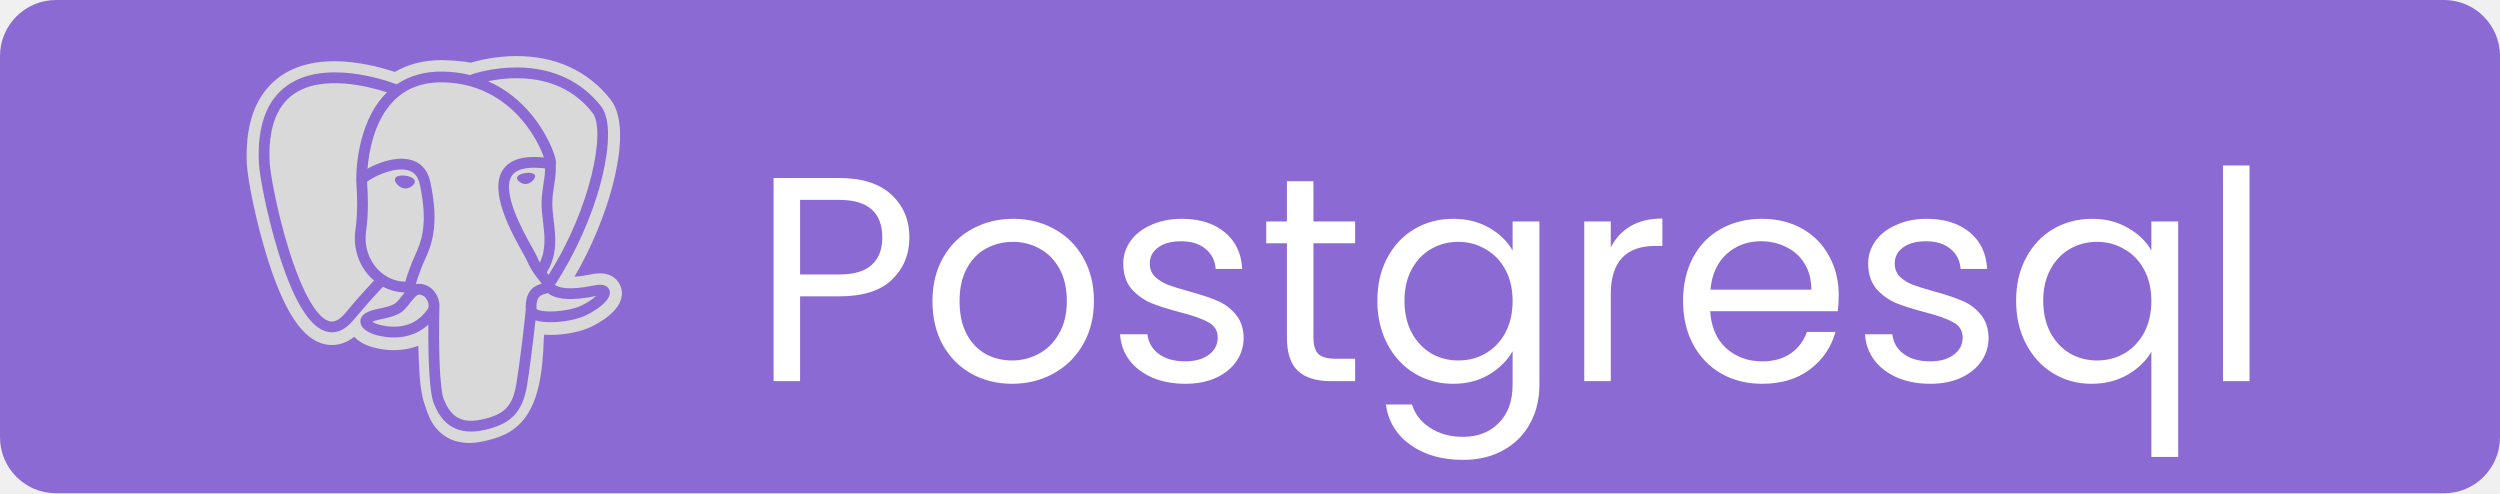
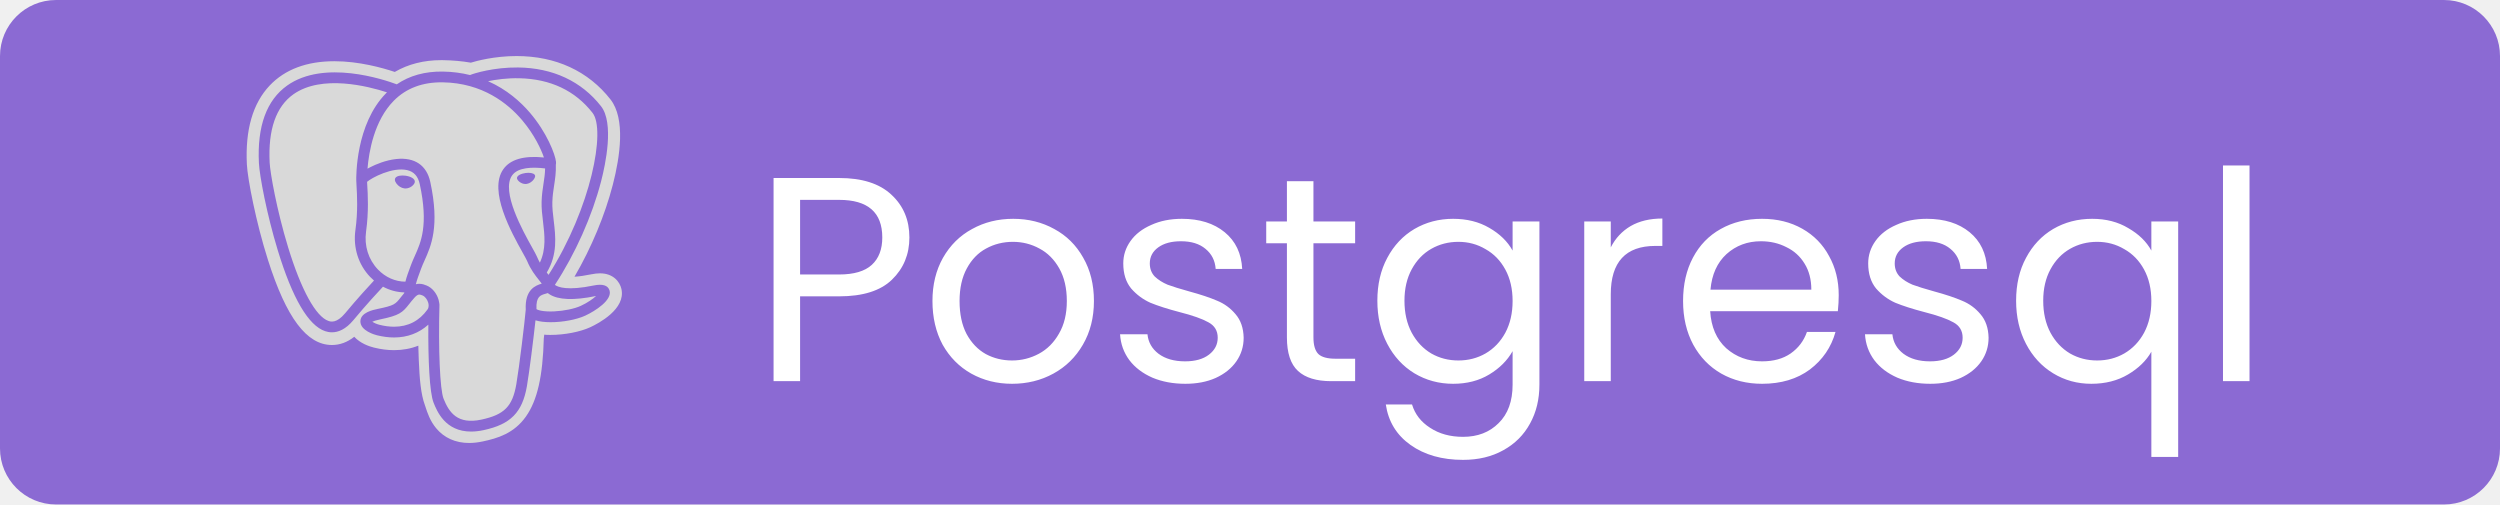
- <svg xmlns="http://www.w3.org/2000/svg" width="223" height="44" viewBox="0 0 223 44" fill="none">
-   <rect width="223" height="44" rx="5" fill="#8B6AD3" />
+ <svg xmlns="http://www.w3.org/2000/svg" width="223" height="45" viewBox="0 0 223 45" fill="none">
+   <rect width="223" height="45" rx="5" fill="#8B6AD3" />
  <path d="M81.118 21.182C81.118 22.69 80.598 23.947 79.558 24.952C78.535 25.94 76.967 26.434 74.852 26.434H71.368V34H69.002V15.878H74.852C76.897 15.878 78.449 16.372 79.506 17.36C80.581 18.348 81.118 19.622 81.118 21.182ZM74.852 24.484C76.169 24.484 77.14 24.198 77.764 23.626C78.388 23.054 78.7 22.239 78.7 21.182C78.7 18.946 77.417 17.828 74.852 17.828H71.368V24.484H74.852ZM90.273 34.234C88.938 34.234 87.725 33.931 86.633 33.324C85.558 32.717 84.709 31.859 84.085 30.75C83.478 29.623 83.175 28.323 83.175 26.85C83.175 25.394 83.487 24.111 84.111 23.002C84.752 21.875 85.619 21.017 86.711 20.428C87.803 19.821 89.025 19.518 90.377 19.518C91.729 19.518 92.951 19.821 94.043 20.428C95.135 21.017 95.993 21.867 96.617 22.976C97.258 24.085 97.579 25.377 97.579 26.85C97.579 28.323 97.249 29.623 96.591 30.75C95.949 31.859 95.074 32.717 93.965 33.324C92.855 33.931 91.625 34.234 90.273 34.234ZM90.273 32.154C91.122 32.154 91.919 31.955 92.665 31.556C93.41 31.157 94.008 30.559 94.459 29.762C94.927 28.965 95.161 27.994 95.161 26.85C95.161 25.706 94.935 24.735 94.485 23.938C94.034 23.141 93.445 22.551 92.717 22.17C91.989 21.771 91.2 21.572 90.351 21.572C89.484 21.572 88.687 21.771 87.959 22.17C87.248 22.551 86.676 23.141 86.243 23.938C85.809 24.735 85.593 25.706 85.593 26.85C85.593 28.011 85.801 28.991 86.217 29.788C86.65 30.585 87.222 31.183 87.933 31.582C88.643 31.963 89.423 32.154 90.273 32.154ZM105.734 34.234C104.642 34.234 103.662 34.052 102.796 33.688C101.929 33.307 101.244 32.787 100.742 32.128C100.239 31.452 99.962 30.681 99.909 29.814H102.354C102.423 30.525 102.752 31.105 103.342 31.556C103.948 32.007 104.737 32.232 105.708 32.232C106.609 32.232 107.32 32.033 107.84 31.634C108.36 31.235 108.62 30.733 108.62 30.126C108.62 29.502 108.342 29.043 107.788 28.748C107.233 28.436 106.375 28.133 105.214 27.838C104.156 27.561 103.29 27.283 102.614 27.006C101.955 26.711 101.383 26.287 100.898 25.732C100.43 25.16 100.196 24.415 100.196 23.496C100.196 22.768 100.412 22.101 100.846 21.494C101.279 20.887 101.894 20.411 102.692 20.064C103.489 19.7 104.399 19.518 105.422 19.518C106.999 19.518 108.273 19.917 109.244 20.714C110.214 21.511 110.734 22.603 110.804 23.99H108.438C108.386 23.245 108.082 22.647 107.528 22.196C106.99 21.745 106.262 21.52 105.344 21.52C104.494 21.52 103.818 21.702 103.316 22.066C102.813 22.43 102.562 22.907 102.562 23.496C102.562 23.964 102.709 24.354 103.004 24.666C103.316 24.961 103.697 25.203 104.148 25.394C104.616 25.567 105.257 25.767 106.072 25.992C107.094 26.269 107.926 26.547 108.568 26.824C109.209 27.084 109.755 27.483 110.206 28.02C110.674 28.557 110.916 29.259 110.934 30.126C110.934 30.906 110.717 31.608 110.284 32.232C109.85 32.856 109.235 33.35 108.438 33.714C107.658 34.061 106.756 34.234 105.734 34.234ZM117.159 21.702V30.1C117.159 30.793 117.307 31.287 117.601 31.582C117.896 31.859 118.407 31.998 119.135 31.998H120.877V34H118.745C117.428 34 116.44 33.697 115.781 33.09C115.123 32.483 114.793 31.487 114.793 30.1V21.702H112.947V19.752H114.793V16.164H117.159V19.752H120.877V21.702H117.159ZM129.62 19.518C130.851 19.518 131.926 19.787 132.844 20.324C133.78 20.861 134.474 21.537 134.924 22.352V19.752H137.316V34.312C137.316 35.612 137.039 36.765 136.484 37.77C135.93 38.793 135.132 39.59 134.092 40.162C133.07 40.734 131.874 41.02 130.504 41.02C128.632 41.02 127.072 40.578 125.824 39.694C124.576 38.81 123.84 37.605 123.614 36.08H125.954C126.214 36.947 126.752 37.64 127.566 38.16C128.381 38.697 129.36 38.966 130.504 38.966C131.804 38.966 132.862 38.559 133.676 37.744C134.508 36.929 134.924 35.785 134.924 34.312V31.322C134.456 32.154 133.763 32.847 132.844 33.402C131.926 33.957 130.851 34.234 129.62 34.234C128.355 34.234 127.202 33.922 126.162 33.298C125.14 32.674 124.334 31.799 123.744 30.672C123.155 29.545 122.86 28.263 122.86 26.824C122.86 25.368 123.155 24.094 123.744 23.002C124.334 21.893 125.14 21.035 126.162 20.428C127.202 19.821 128.355 19.518 129.62 19.518ZM134.924 26.85C134.924 25.775 134.708 24.839 134.274 24.042C133.841 23.245 133.252 22.638 132.506 22.222C131.778 21.789 130.972 21.572 130.088 21.572C129.204 21.572 128.398 21.78 127.67 22.196C126.942 22.612 126.362 23.219 125.928 24.016C125.495 24.813 125.278 25.749 125.278 26.824C125.278 27.916 125.495 28.869 125.928 29.684C126.362 30.481 126.942 31.097 127.67 31.53C128.398 31.946 129.204 32.154 130.088 32.154C130.972 32.154 131.778 31.946 132.506 31.53C133.252 31.097 133.841 30.481 134.274 29.684C134.708 28.869 134.924 27.925 134.924 26.85ZM143.681 22.066C144.097 21.251 144.686 20.619 145.449 20.168C146.229 19.717 147.173 19.492 148.283 19.492V21.936H147.659C145.007 21.936 143.681 23.375 143.681 26.252V34H141.315V19.752H143.681V22.066ZM164.014 26.33C164.014 26.781 163.988 27.257 163.936 27.76H152.548C152.634 29.164 153.111 30.265 153.978 31.062C154.862 31.842 155.928 32.232 157.176 32.232C158.198 32.232 159.048 31.998 159.724 31.53C160.417 31.045 160.902 30.403 161.18 29.606H163.728C163.346 30.975 162.584 32.093 161.44 32.96C160.296 33.809 158.874 34.234 157.176 34.234C155.824 34.234 154.61 33.931 153.536 33.324C152.478 32.717 151.646 31.859 151.04 30.75C150.433 29.623 150.13 28.323 150.13 26.85C150.13 25.377 150.424 24.085 151.014 22.976C151.603 21.867 152.426 21.017 153.484 20.428C154.558 19.821 155.789 19.518 157.176 19.518C158.528 19.518 159.724 19.813 160.764 20.402C161.804 20.991 162.601 21.806 163.156 22.846C163.728 23.869 164.014 25.03 164.014 26.33ZM161.57 25.836C161.57 24.935 161.37 24.163 160.972 23.522C160.573 22.863 160.027 22.369 159.334 22.04C158.658 21.693 157.904 21.52 157.072 21.52C155.876 21.52 154.853 21.901 154.004 22.664C153.172 23.427 152.695 24.484 152.574 25.836H161.57ZM172.181 34.234C171.089 34.234 170.109 34.052 169.243 33.688C168.376 33.307 167.691 32.787 167.189 32.128C166.686 31.452 166.409 30.681 166.357 29.814H168.801C168.87 30.525 169.199 31.105 169.789 31.556C170.395 32.007 171.184 32.232 172.155 32.232C173.056 32.232 173.767 32.033 174.287 31.634C174.807 31.235 175.067 30.733 175.067 30.126C175.067 29.502 174.789 29.043 174.235 28.748C173.68 28.436 172.822 28.133 171.661 27.838C170.603 27.561 169.737 27.283 169.061 27.006C168.402 26.711 167.83 26.287 167.345 25.732C166.877 25.16 166.643 24.415 166.643 23.496C166.643 22.768 166.859 22.101 167.293 21.494C167.726 20.887 168.341 20.411 169.139 20.064C169.936 19.7 170.846 19.518 171.869 19.518C173.446 19.518 174.72 19.917 175.691 20.714C176.661 21.511 177.181 22.603 177.251 23.99H174.885C174.833 23.245 174.529 22.647 173.975 22.196C173.437 21.745 172.709 21.52 171.791 21.52C170.941 21.52 170.265 21.702 169.763 22.066C169.26 22.43 169.009 22.907 169.009 23.496C169.009 23.964 169.156 24.354 169.451 24.666C169.763 24.961 170.144 25.203 170.595 25.394C171.063 25.567 171.704 25.767 172.519 25.992C173.541 26.269 174.373 26.547 175.015 26.824C175.656 27.084 176.202 27.483 176.653 28.02C177.121 28.557 177.363 29.259 177.381 30.126C177.381 30.906 177.164 31.608 176.731 32.232C176.297 32.856 175.682 33.35 174.885 33.714C174.105 34.061 173.203 34.234 172.181 34.234ZM179.837 26.824C179.837 25.368 180.131 24.094 180.721 23.002C181.31 21.893 182.116 21.035 183.139 20.428C184.179 19.821 185.34 19.518 186.623 19.518C187.853 19.518 188.928 19.795 189.847 20.35C190.783 20.887 191.467 21.555 191.901 22.352V19.752H194.293V40.76H191.901V31.374C191.45 32.171 190.757 32.847 189.821 33.402C188.885 33.957 187.793 34.234 186.545 34.234C185.297 34.234 184.161 33.922 183.139 33.298C182.116 32.674 181.31 31.799 180.721 30.672C180.131 29.545 179.837 28.263 179.837 26.824ZM191.901 26.85C191.901 25.775 191.684 24.839 191.251 24.042C190.817 23.245 190.228 22.638 189.483 22.222C188.755 21.789 187.949 21.572 187.065 21.572C186.181 21.572 185.375 21.78 184.647 22.196C183.919 22.612 183.338 23.219 182.905 24.016C182.471 24.813 182.255 25.749 182.255 26.824C182.255 27.916 182.471 28.869 182.905 29.684C183.338 30.481 183.919 31.097 184.647 31.53C185.375 31.946 186.181 32.154 187.065 32.154C187.949 32.154 188.755 31.946 189.483 31.53C190.228 31.097 190.817 30.481 191.251 29.684C191.684 28.869 191.901 27.925 191.901 26.85ZM200.657 14.76V34H198.291V14.76H200.657Z" fill="white" />
  <path d="M48.481 16.38C48.551 15.93 48.616 15.499 48.624 15.025C47.491 14.885 46.19 14.917 45.677 15.651C44.678 17.079 46.629 20.578 47.462 22.072C47.676 22.456 47.831 22.733 47.902 22.906C47.981 23.097 48.067 23.269 48.156 23.427C48.729 22.208 48.581 20.972 48.437 19.772C48.365 19.178 48.291 18.563 48.311 17.972C48.33 17.365 48.407 16.864 48.481 16.38ZM47.527 16.102C47.435 16.199 47.24 16.368 46.975 16.404C46.941 16.409 46.906 16.412 46.871 16.412C46.48 16.412 46.143 16.106 46.115 15.909C46.083 15.67 46.472 15.488 46.874 15.432C46.962 15.42 47.05 15.414 47.133 15.414C47.481 15.414 47.711 15.517 47.734 15.682C47.749 15.79 47.668 15.954 47.527 16.102ZM43.536 7.243C44.252 7.095 45.231 6.956 46.327 6.98C49.105 7.042 51.301 8.081 52.857 10.069C54.05 11.593 52.737 18.531 48.933 24.516C48.896 24.468 48.857 24.42 48.818 24.371C48.802 24.351 48.786 24.331 48.77 24.31C49.752 22.687 49.56 21.081 49.389 19.657C49.319 19.073 49.253 18.521 49.27 18.003C49.287 17.453 49.36 16.982 49.43 16.526C49.516 15.965 49.604 15.384 49.58 14.699C49.598 14.627 49.605 14.542 49.596 14.441C49.534 13.784 48.784 11.819 47.256 10.04C46.42 9.066 45.2 7.978 43.536 7.243ZM33.019 24.703C33.128 24.817 33.242 24.924 33.36 25.024C32.89 25.527 31.87 26.638 30.785 27.944C30.017 28.867 29.486 28.691 29.312 28.633C28.175 28.253 26.857 25.851 25.694 22.041C24.688 18.745 24.1 15.431 24.053 14.501C23.906 11.562 24.619 9.513 26.171 8.412C28.697 6.621 32.851 7.693 34.52 8.237C34.496 8.261 34.471 8.283 34.447 8.307C31.708 11.073 31.773 15.798 31.78 16.087C31.78 16.198 31.789 16.356 31.802 16.573C31.849 17.368 31.937 18.847 31.703 20.523C31.485 22.079 31.965 23.603 33.019 24.703ZM48.324 25.301C47.781 25.458 46.807 25.819 46.896 27.625C46.825 28.53 46.315 32.773 46.056 34.272C45.715 36.253 44.986 36.99 42.938 37.43C40.813 37.885 40.061 36.801 39.565 35.562C39.246 34.762 39.089 31.155 39.2 27.171C39.201 27.118 39.194 27.067 39.179 27.019C39.166 26.926 39.147 26.832 39.12 26.738C38.954 26.158 38.55 25.673 38.065 25.472C37.913 25.409 37.684 25.314 37.401 25.314C37.297 25.314 37.195 25.327 37.094 25.354C37.184 24.98 37.342 24.559 37.512 24.103L37.583 23.911C37.664 23.694 37.765 23.47 37.871 23.232C38.449 21.95 39.239 20.194 38.381 16.227C38.06 14.741 36.987 14.015 35.36 14.184C34.385 14.285 33.493 14.678 33.048 14.904C32.952 14.952 32.864 14.999 32.782 15.045C32.904 13.55 33.372 10.757 35.129 8.982C36.234 7.865 37.706 7.314 39.502 7.344C43.035 7.402 45.301 9.215 46.58 10.726C47.682 12.028 48.278 13.34 48.517 14.047C46.727 13.865 45.508 14.219 44.891 15.101C43.547 17.021 45.625 20.748 46.624 22.539C46.807 22.867 46.965 23.151 47.015 23.271C47.34 24.059 47.761 24.586 48.069 24.97C48.163 25.088 48.254 25.202 48.324 25.301ZM38.198 27.001C38.237 27.139 38.281 27.4 38.136 27.603C37.406 28.625 36.401 29.143 35.15 29.143C34.738 29.143 34.301 29.086 33.85 28.973C33.587 28.907 33.349 28.793 33.21 28.698C33.326 28.643 33.533 28.569 33.892 28.495C35.629 28.137 35.897 27.885 36.482 27.142C36.617 26.971 36.769 26.778 36.98 26.542C37.139 26.364 37.281 26.274 37.402 26.274C37.486 26.274 37.582 26.31 37.698 26.358C37.909 26.446 38.114 26.71 38.198 27.001ZM53.148 26.406C53.155 26.404 53.163 26.402 53.17 26.401C52.904 26.65 52.449 26.983 51.804 27.283C51.249 27.54 50.321 27.733 49.44 27.775C48.466 27.82 47.97 27.666 47.853 27.571C47.799 26.445 48.218 26.328 48.661 26.203C48.73 26.184 48.798 26.165 48.864 26.142C48.905 26.175 48.949 26.208 48.998 26.24C49.781 26.757 51.177 26.812 53.148 26.406ZM36.613 23.767L36.684 23.577C36.776 23.33 36.883 23.091 36.997 22.838C37.548 21.613 38.235 20.088 37.444 16.43C37.291 15.723 36.923 15.312 36.319 15.174C34.997 14.871 33.143 15.864 32.743 16.219C32.747 16.299 32.753 16.401 32.76 16.517C32.809 17.344 32.9 18.886 32.653 20.655C32.476 21.919 32.862 23.153 33.712 24.039C34.38 24.736 35.258 25.122 36.162 25.125C36.266 24.699 36.433 24.25 36.613 23.767ZM35.368 16.377C35.306 16.294 35.205 16.135 35.225 15.991C35.254 15.78 35.508 15.654 35.905 15.654C35.993 15.654 36.084 15.66 36.175 15.673C36.603 15.732 37.045 15.935 37.002 16.239C36.971 16.47 36.606 16.812 36.167 16.812C36.129 16.812 36.09 16.809 36.053 16.803C35.799 16.768 35.543 16.609 35.368 16.377ZM55.433 25.784C55.29 25.137 54.704 24.381 53.521 24.381C53.284 24.381 53.027 24.41 52.735 24.47C52.174 24.586 51.674 24.658 51.244 24.684C52.75 22.103 53.962 19.196 54.664 16.476C55.314 13.959 55.806 10.596 54.458 8.872C52.475 6.339 49.576 5 46.074 5C44.1 5 42.487 5.441 41.999 5.59C41.23 5.456 40.401 5.381 39.535 5.367C39.477 5.366 39.42 5.365 39.363 5.365C37.806 5.365 36.41 5.719 35.214 6.417C34.125 6.052 32.021 5.461 29.831 5.461C27.367 5.461 25.426 6.188 24.063 7.621C22.554 9.208 21.867 11.576 22.021 14.66C22.086 15.954 22.831 19.818 23.898 23.174C25.546 28.36 27.362 30.774 29.611 30.774C30.316 30.774 30.984 30.528 31.6 30.041C32.141 30.63 32.925 30.896 33.356 31.004C33.968 31.157 34.571 31.234 35.149 31.234C35.922 31.234 36.649 31.099 37.315 30.833C37.319 30.978 37.323 31.115 37.326 31.238C37.334 31.52 37.342 31.795 37.352 32.053C37.422 33.806 37.542 35.17 37.898 36.131C37.917 36.182 37.942 36.259 37.969 36.342C38.125 36.819 38.361 37.54 38.902 38.195C39.615 39.057 40.632 39.513 41.841 39.513C42.228 39.513 42.642 39.467 43.072 39.374C44.372 39.096 45.849 38.67 46.923 37.141C47.93 35.707 48.418 33.561 48.507 30.184L48.546 29.851L48.733 29.867C48.852 29.872 48.975 29.875 49.099 29.875C50.36 29.875 51.757 29.604 52.659 29.185C53.409 28.837 55.825 27.563 55.433 25.784ZM52.208 28.153C51.432 28.513 50.196 28.741 49.124 28.741C48.61 28.741 48.135 28.688 47.766 28.573C47.591 30.181 47.219 33.179 47.002 34.436C46.597 36.785 45.55 37.851 43.139 38.368C42.728 38.456 42.355 38.495 42.016 38.495C39.705 38.495 38.974 36.666 38.675 35.918C38.309 35.004 38.182 32.004 38.208 28.959C37.378 29.71 36.338 30.103 35.15 30.103C34.66 30.103 34.144 30.036 33.618 29.904C33.465 29.866 32.129 29.508 32.147 28.654C32.163 27.872 33.279 27.642 33.699 27.555C35.175 27.251 35.27 27.13 35.728 26.548C35.821 26.43 35.93 26.292 36.063 26.135C36.062 26.117 36.06 26.1 36.059 26.083C35.397 26.065 34.75 25.889 34.161 25.573C33.762 25.997 32.681 27.164 31.523 28.557C30.826 29.395 30.156 29.642 29.609 29.642C29.386 29.642 29.184 29.601 29.008 29.542C27.51 29.043 26.086 26.613 24.776 22.322C23.781 19.061 23.15 15.656 23.095 14.549C22.93 11.26 23.779 8.931 25.618 7.628C28.91 5.296 34.23 7.087 35.391 7.522C36.535 6.742 37.916 6.359 39.518 6.384C40.39 6.399 41.191 6.511 41.926 6.694C42.276 6.54 44.077 5.995 46.207 6.019C49.307 6.052 51.868 7.248 53.613 9.477C54.79 10.982 54.013 14.645 53.624 16.15C52.816 19.281 51.317 22.636 49.495 25.412C49.77 25.615 50.61 25.95 52.954 25.466C53.743 25.303 54.218 25.447 54.366 25.893C54.651 26.755 53.08 27.749 52.208 28.153Z" fill="#D9D9D9" />
</svg>
